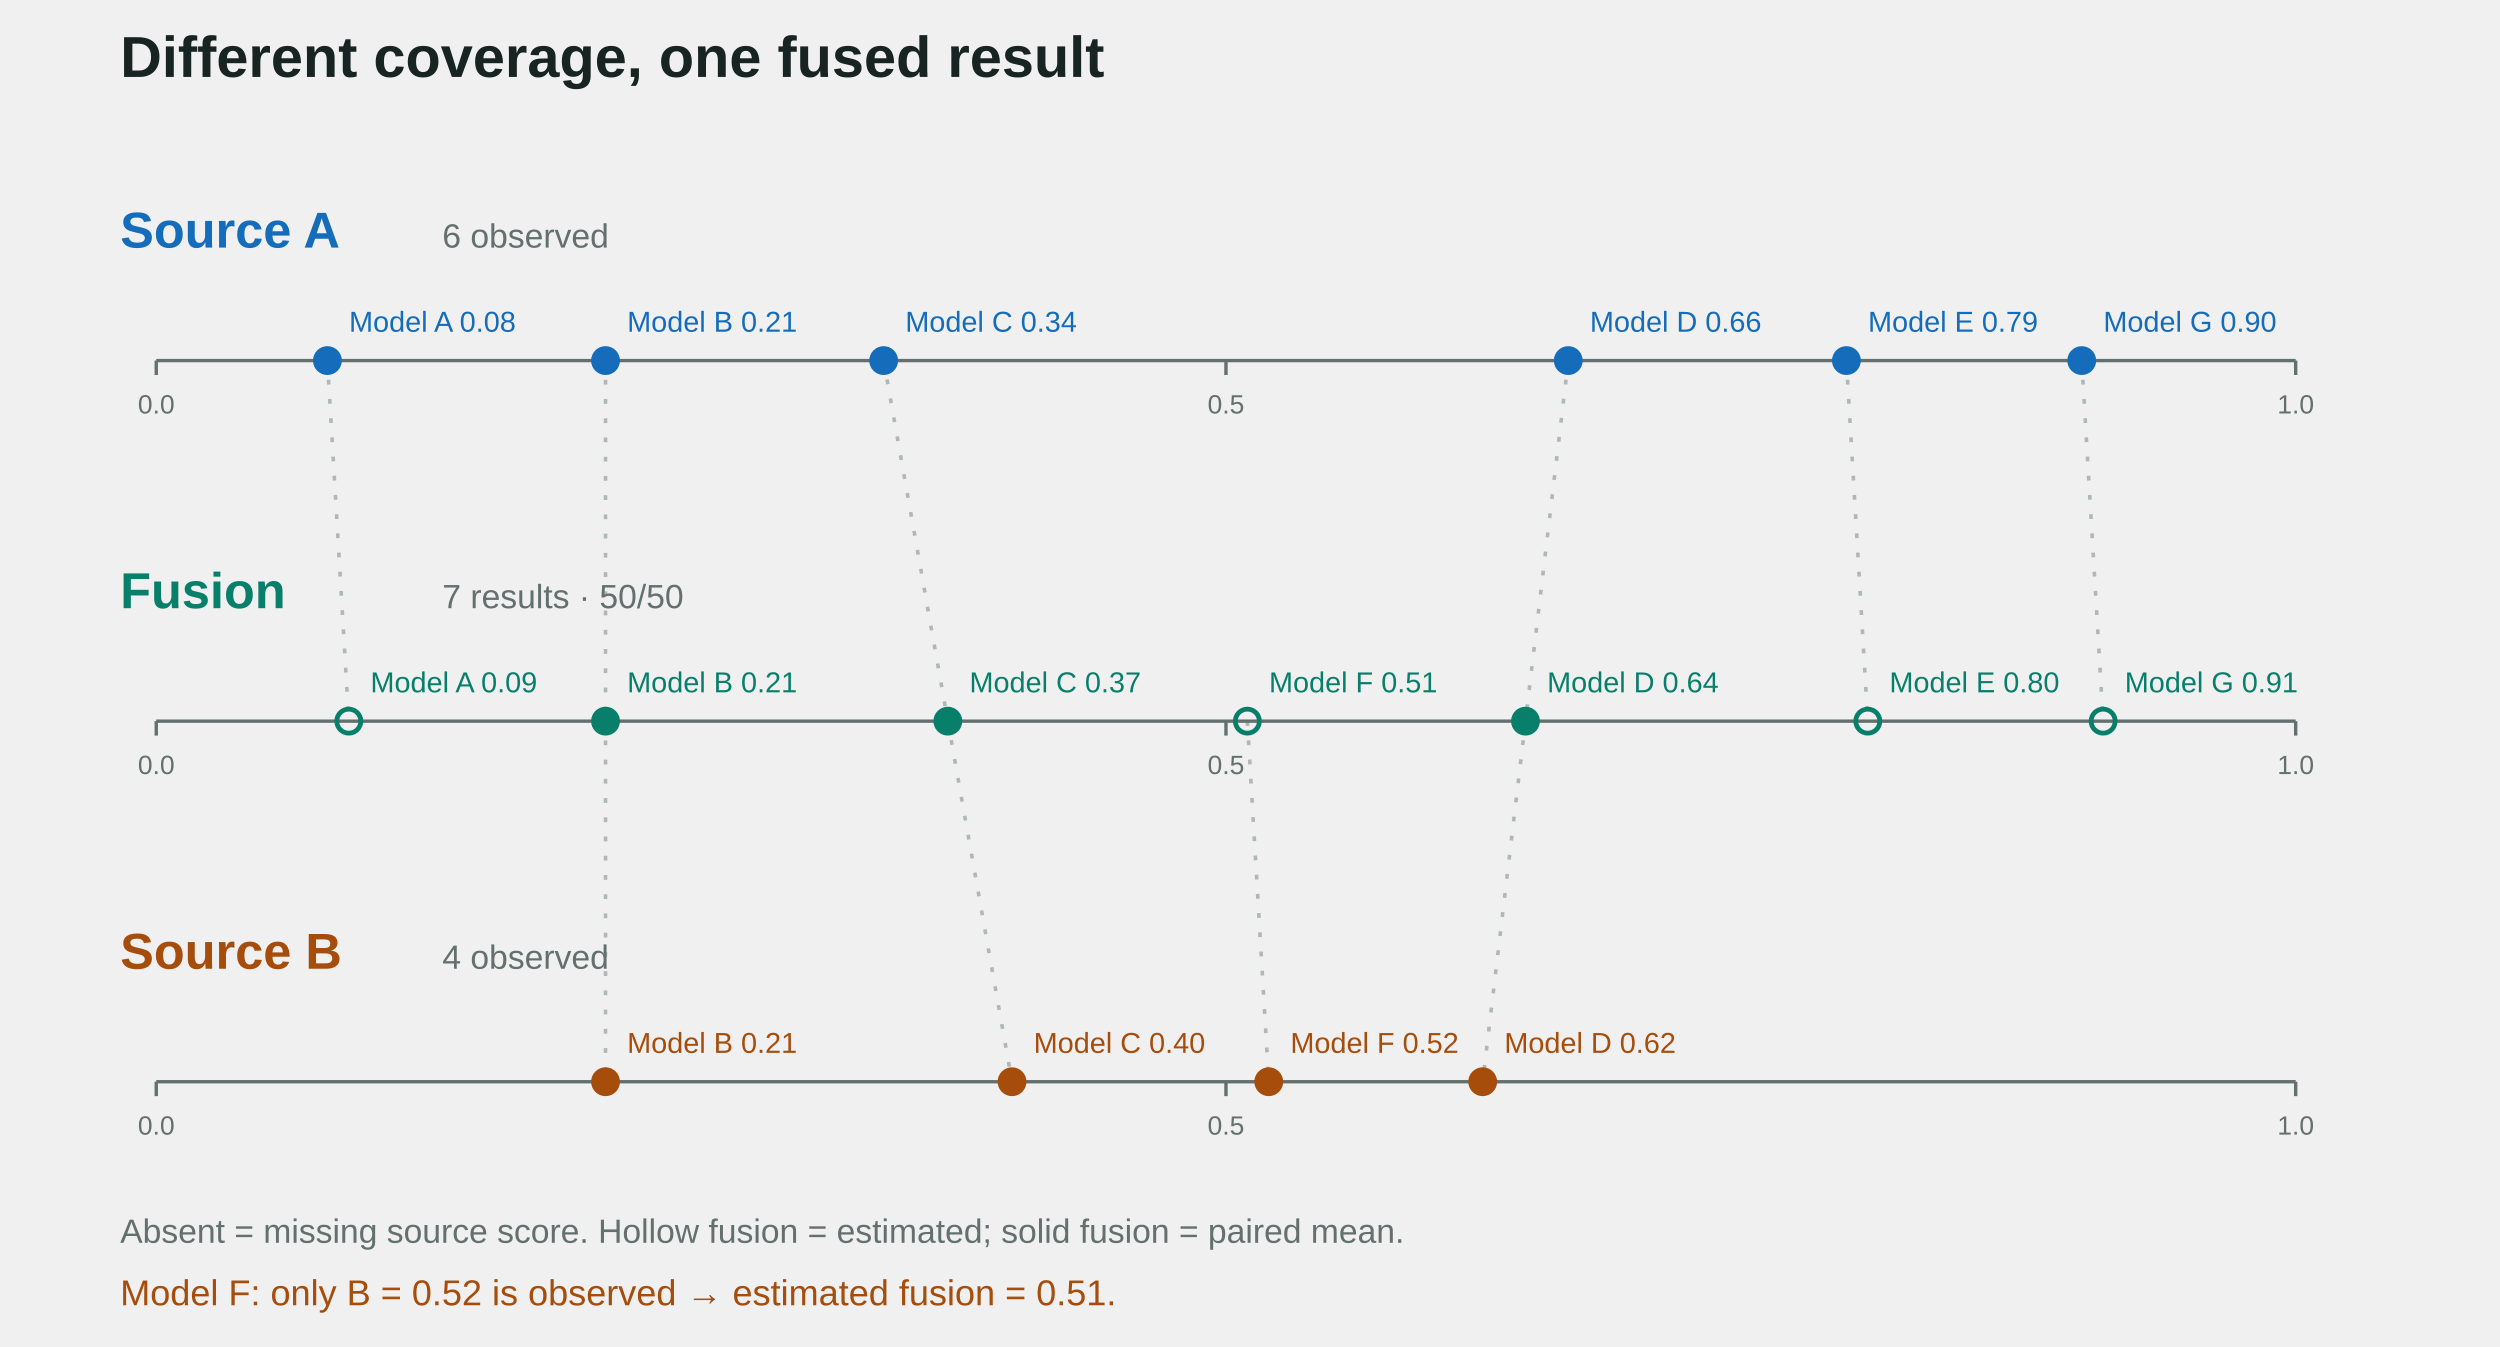
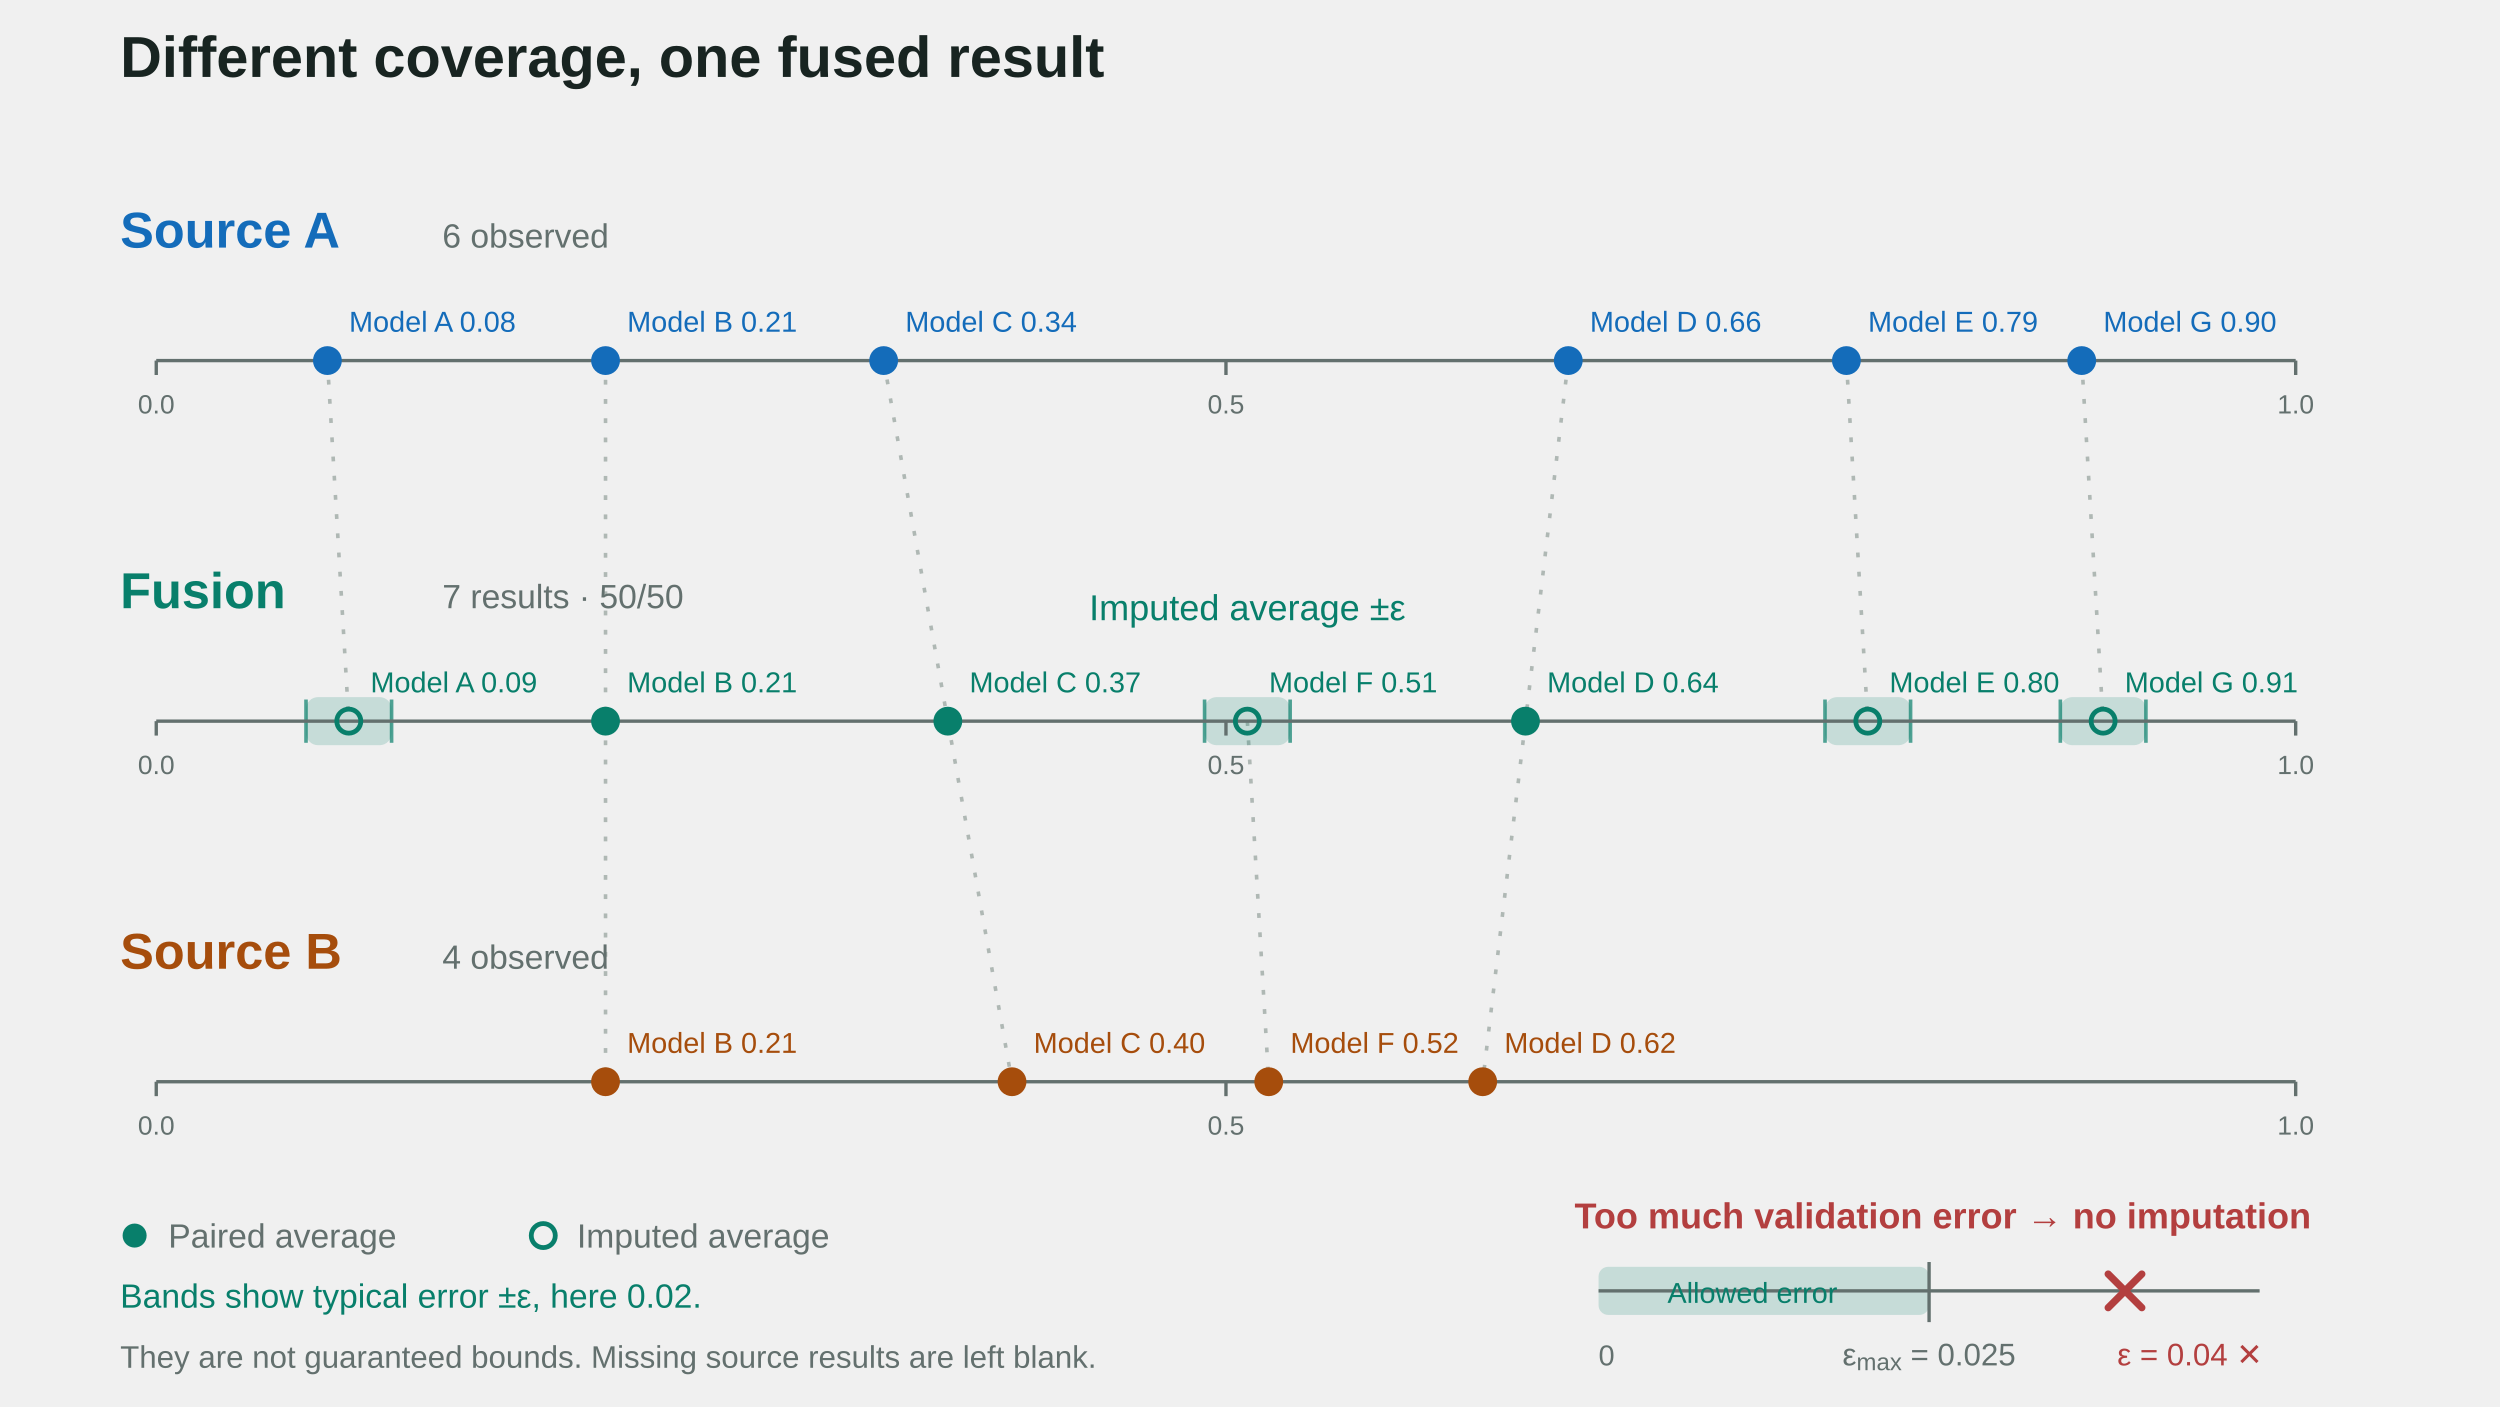
- <svg xmlns="http://www.w3.org/2000/svg" viewBox="0 0 1040 560" role="img" aria-labelledby="title desc">
+ <svg xmlns="http://www.w3.org/2000/svg" viewBox="0 0 1040 585" role="img" aria-labelledby="title desc">
  <style>
text { font-family:"Avenir Next","Segoe UI",Arial,sans-serif; fill:#182421; }
.muted { fill:#63706e; } .axis { stroke:#63706e; stroke-width:1.4; }
.link { fill:none; stroke:#8c9994; stroke-width:1.5; stroke-dasharray:2 6; opacity:.65; }
.a { color:#146cba; } .b { color:#a64d0c; } .f { color:#087f6b; }
- .ink { fill:currentColor; }
+ .ink { fill:currentColor; } .rejected { color:#b33f3f; }
@media (prefers-color-scheme:dark) {
text { fill:#ffffff; } .muted { fill:#a6b2ae; }
.axis { stroke:#a6b2ae; } .link { stroke:#8c9994; }
+ .rejected { color:#ff9696; }
.a { color:#85bfff; } .b { color:#ffbc7d; } .f { color:#62d6b1; }
}
</style>
  <text x="50" y="32" font-size="24" font-weight="600">Different coverage, one fused result</text>
  <path d="M136.2 150 L145.1 300" class="link" />
  <path d="M251.9 150 L251.9 300" class="link" />
  <path d="M251.9 300 L251.9 450" class="link" />
  <path d="M367.6 150 L394.3 300" class="link" />
  <path d="M394.3 300 L421 450" class="link" />
  <path d="M518.9 300 L527.8 450" class="link" />
  <path d="M652.4 150 L634.6 300" class="link" />
  <path d="M634.6 300 L616.8 450" class="link" />
  <path d="M768.1 150 L777 300" class="link" />
  <path d="M866 150 L874.9 300" class="link" />
  <text x="50" y="103" font-size="21" class="a ink" font-weight="600">Source A</text>
  <text x="184" y="103" font-size="14" class="muted">6 observed</text>
  <line x1="65" y1="150" x2="955" y2="150" class="axis" />
  <line x1="65" y1="150" x2="65" y2="156" class="axis" />
  <text x="65" y="172" font-size="11" text-anchor="middle" class="muted">0.0</text>
  <line x1="510.0" y1="150" x2="510.0" y2="156" class="axis" />
  <text x="510" y="172" font-size="11" text-anchor="middle" class="muted">0.5</text>
  <line x1="955" y1="150" x2="955" y2="156" class="axis" />
  <text x="955" y="172" font-size="11" text-anchor="middle" class="muted">1.0</text>
  <circle cx="136.2" cy="150" r="5" class="a" fill="currentColor" stroke="currentColor" stroke-width="2" />
  <text x="145.2" y="138" font-size="12" class="a ink">Model A 0.08</text>
  <circle cx="251.9" cy="150" r="5" class="a" fill="currentColor" stroke="currentColor" stroke-width="2" />
  <text x="260.9" y="138" font-size="12" class="a ink">Model B 0.21</text>
  <circle cx="367.6" cy="150" r="5" class="a" fill="currentColor" stroke="currentColor" stroke-width="2" />
  <text x="376.6" y="138" font-size="12" class="a ink">Model C 0.34</text>
  <circle cx="652.4" cy="150" r="5" class="a" fill="currentColor" stroke="currentColor" stroke-width="2" />
  <text x="661.4" y="138" font-size="12" class="a ink">Model D 0.66</text>
  <circle cx="768.1" cy="150" r="5" class="a" fill="currentColor" stroke="currentColor" stroke-width="2" />
  <text x="777.1" y="138" font-size="12" class="a ink">Model E 0.79</text>
  <circle cx="866" cy="150" r="5" class="a" fill="currentColor" stroke="currentColor" stroke-width="2" />
  <text x="875" y="138" font-size="12" class="a ink">Model G 0.90</text>
+   <text x="518.9" y="258" font-size="15" text-anchor="middle" class="f ink">Imputed average ±ε</text>
  <text x="50" y="253" font-size="21" class="f ink" font-weight="600">Fusion</text>
  <text x="184" y="253" font-size="14" class="muted">7 results · 50/50</text>
+   <g class="f">
+     <rect x="127.3" y="290" width="35.6" height="20" rx="5" fill="currentColor" opacity=".18" />
+     <path d="M127.3 291 V309 M162.9 291 V309" stroke="currentColor" stroke-width="1.5" opacity=".7" />
+   </g>
+   <g class="f">
+     <rect x="501.1" y="290" width="35.6" height="20" rx="5" fill="currentColor" opacity=".18" />
+     <path d="M501.1 291 V309 M536.7 291 V309" stroke="currentColor" stroke-width="1.5" opacity=".7" />
+   </g>
+   <g class="f">
+     <rect x="759.2" y="290" width="35.6" height="20" rx="5" fill="currentColor" opacity=".18" />
+     <path d="M759.2 291 V309 M794.8 291 V309" stroke="currentColor" stroke-width="1.5" opacity=".7" />
+   </g>
+   <g class="f">
+     <rect x="857.1" y="290" width="35.6" height="20" rx="5" fill="currentColor" opacity=".18" />
+     <path d="M857.1 291 V309 M892.7 291 V309" stroke="currentColor" stroke-width="1.5" opacity=".7" />
+   </g>
  <line x1="65" y1="300" x2="955" y2="300" class="axis" />
  <line x1="65" y1="300" x2="65" y2="306" class="axis" />
  <text x="65" y="322" font-size="11" text-anchor="middle" class="muted">0.0</text>
  <line x1="510.0" y1="300" x2="510.0" y2="306" class="axis" />
  <text x="510" y="322" font-size="11" text-anchor="middle" class="muted">0.5</text>
  <line x1="955" y1="300" x2="955" y2="306" class="axis" />
  <text x="955" y="322" font-size="11" text-anchor="middle" class="muted">1.0</text>
  <circle cx="145.1" cy="300" r="5" class="f" fill="none" stroke="currentColor" stroke-width="2" />
  <text x="154.1" y="288" font-size="12" class="f ink">Model A 0.09</text>
  <circle cx="251.9" cy="300" r="5" class="f" fill="currentColor" stroke="currentColor" stroke-width="2" />
  <text x="260.9" y="288" font-size="12" class="f ink">Model B 0.21</text>
  <circle cx="394.3" cy="300" r="5" class="f" fill="currentColor" stroke="currentColor" stroke-width="2" />
  <text x="403.3" y="288" font-size="12" class="f ink">Model C 0.37</text>
  <circle cx="518.9" cy="300" r="5" class="f" fill="none" stroke="currentColor" stroke-width="2" />
  <text x="527.9" y="288" font-size="12" class="f ink">Model F 0.51</text>
  <circle cx="634.6" cy="300" r="5" class="f" fill="currentColor" stroke="currentColor" stroke-width="2" />
  <text x="643.6" y="288" font-size="12" class="f ink">Model D 0.64</text>
  <circle cx="777" cy="300" r="5" class="f" fill="none" stroke="currentColor" stroke-width="2" />
  <text x="786" y="288" font-size="12" class="f ink">Model E 0.80</text>
  <circle cx="874.9" cy="300" r="5" class="f" fill="none" stroke="currentColor" stroke-width="2" />
  <text x="883.9" y="288" font-size="12" class="f ink">Model G 0.91</text>
  <text x="50" y="403" font-size="21" class="b ink" font-weight="600">Source B</text>
  <text x="184" y="403" font-size="14" class="muted">4 observed</text>
  <line x1="65" y1="450" x2="955" y2="450" class="axis" />
  <line x1="65" y1="450" x2="65" y2="456" class="axis" />
  <text x="65" y="472" font-size="11" text-anchor="middle" class="muted">0.0</text>
  <line x1="510.0" y1="450" x2="510.0" y2="456" class="axis" />
  <text x="510" y="472" font-size="11" text-anchor="middle" class="muted">0.5</text>
  <line x1="955" y1="450" x2="955" y2="456" class="axis" />
  <text x="955" y="472" font-size="11" text-anchor="middle" class="muted">1.0</text>
  <circle cx="251.9" cy="450" r="5" class="b" fill="currentColor" stroke="currentColor" stroke-width="2" />
  <text x="260.9" y="438" font-size="12" class="b ink">Model B 0.21</text>
  <circle cx="421" cy="450" r="5" class="b" fill="currentColor" stroke="currentColor" stroke-width="2" />
  <text x="430" y="438" font-size="12" class="b ink">Model C 0.40</text>
  <circle cx="616.8" cy="450" r="5" class="b" fill="currentColor" stroke="currentColor" stroke-width="2" />
  <text x="625.8" y="438" font-size="12" class="b ink">Model D 0.62</text>
  <circle cx="527.8" cy="450" r="5" class="b" fill="currentColor" stroke="currentColor" stroke-width="2" />
  <text x="536.8" y="438" font-size="12" class="b ink">Model F 0.52</text>
-   <text x="50" y="517" font-size="14" class="muted">Absent = missing source score. Hollow fusion = estimated; solid fusion = paired mean.</text>
-   <text x="50" y="543" font-size="15" class="b ink">Model F: only B = 0.52 is observed → estimated fusion = 0.51.</text>
+   <circle cx="56" cy="514" r="5" class="f" fill="currentColor" />
+   <text x="70" y="519" font-size="14" class="muted">Paired average</text>
+   <circle cx="226" cy="514" r="5" class="f" fill="none" stroke="currentColor" stroke-width="2" />
+   <text x="240" y="519" font-size="14" class="muted">Imputed average</text>
+   <text x="50" y="544" font-size="14" class="f ink">Bands show typical error ±ε, here 0.02.</text>
+   <text x="50" y="569" font-size="13" class="muted">They are not guaranteed bounds. Missing source results are left blank.</text>
+   <text x="655" y="511" font-size="15" font-weight="600" class="rejected ink">Too much validation error → no imputation</text>
+   <g class="f">
+     <rect x="665" y="527" width="137.5" height="20" rx="4" fill="currentColor" opacity=".18" />
+   </g>
+   <line x1="665" y1="537" x2="940" y2="537" class="axis" />
+   <line x1="802.5" y1="525" x2="802.5" y2="550" class="axis" />
+   <text x="729" y="542" text-anchor="middle" font-size="12" class="f ink">Allowed error</text>
+   <g class="rejected" stroke="currentColor" stroke-width="3" stroke-linecap="round">
+     <path d="M877 530 L891 544 M877 544 L891 530" />
+   </g>
+   <text x="665" y="568" font-size="12" class="muted">0</text>
+   <text x="802.5" y="568" text-anchor="middle" font-size="13" class="muted">ε<tspan baseline-shift="sub" font-size="10">max</tspan> = 0.025</text>
+   <text x="911" y="568" text-anchor="middle" font-size="13" class="rejected ink">ε = 0.04 ✕</text>
</svg>
